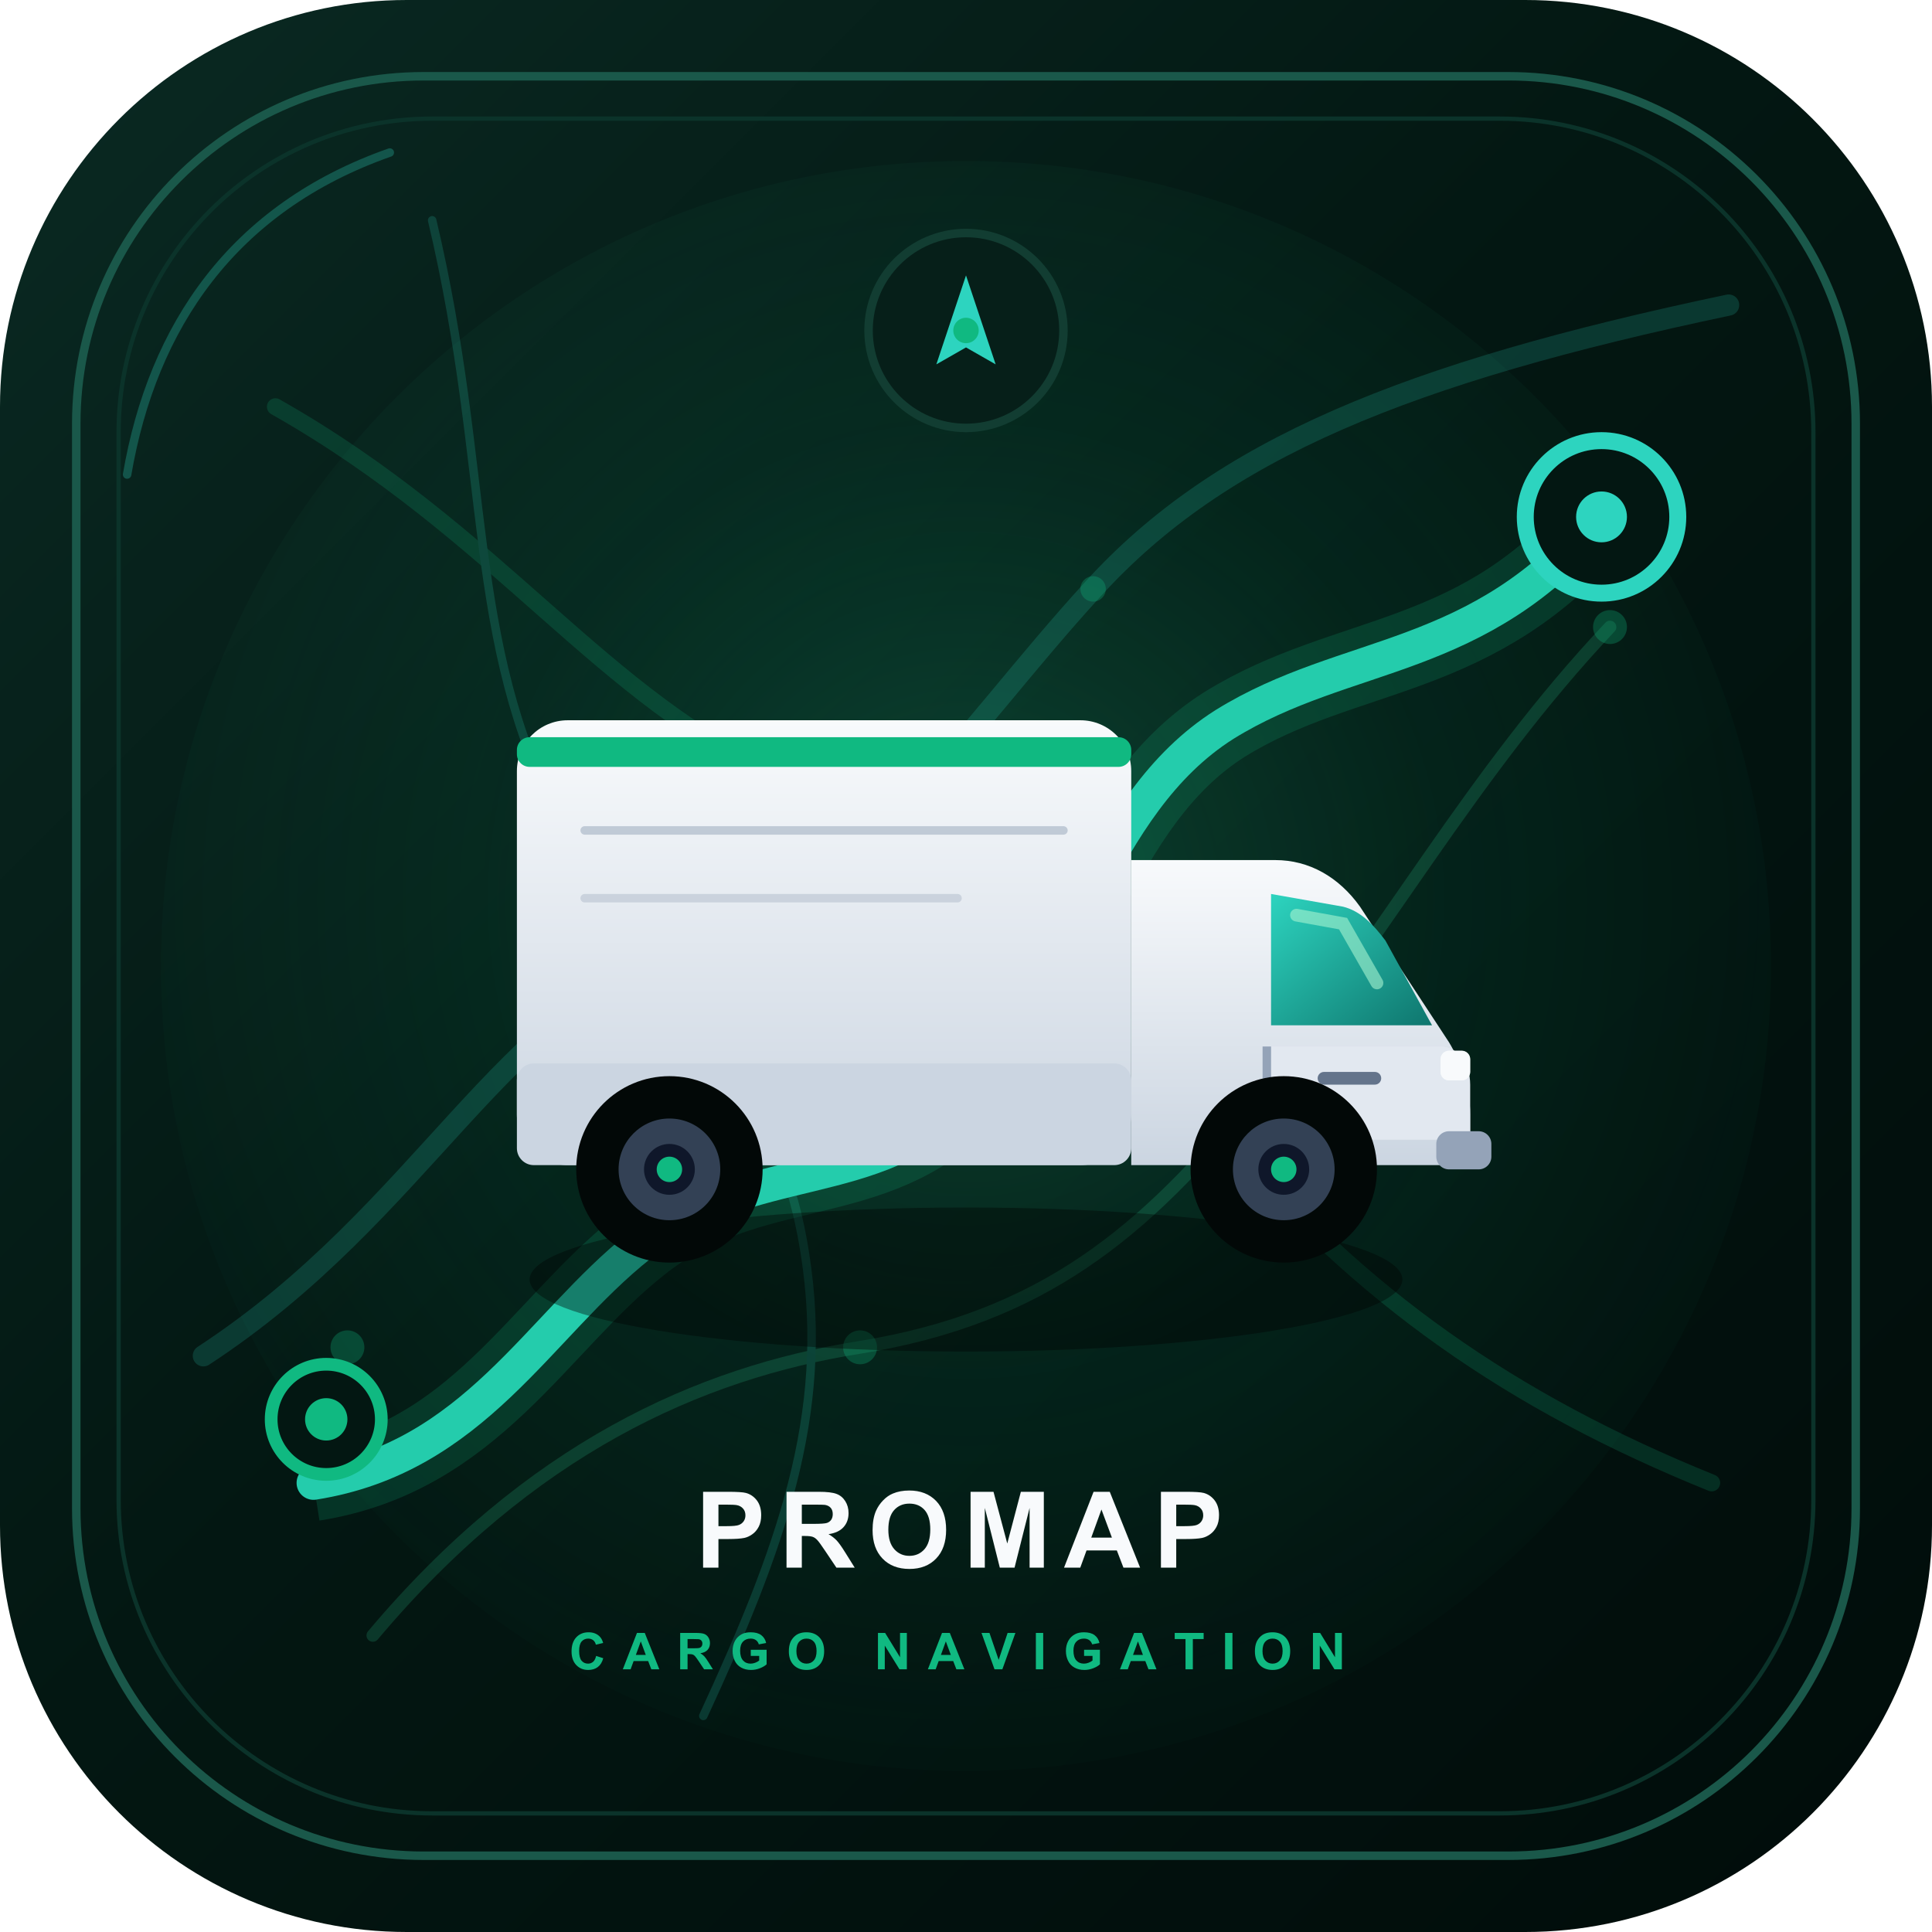
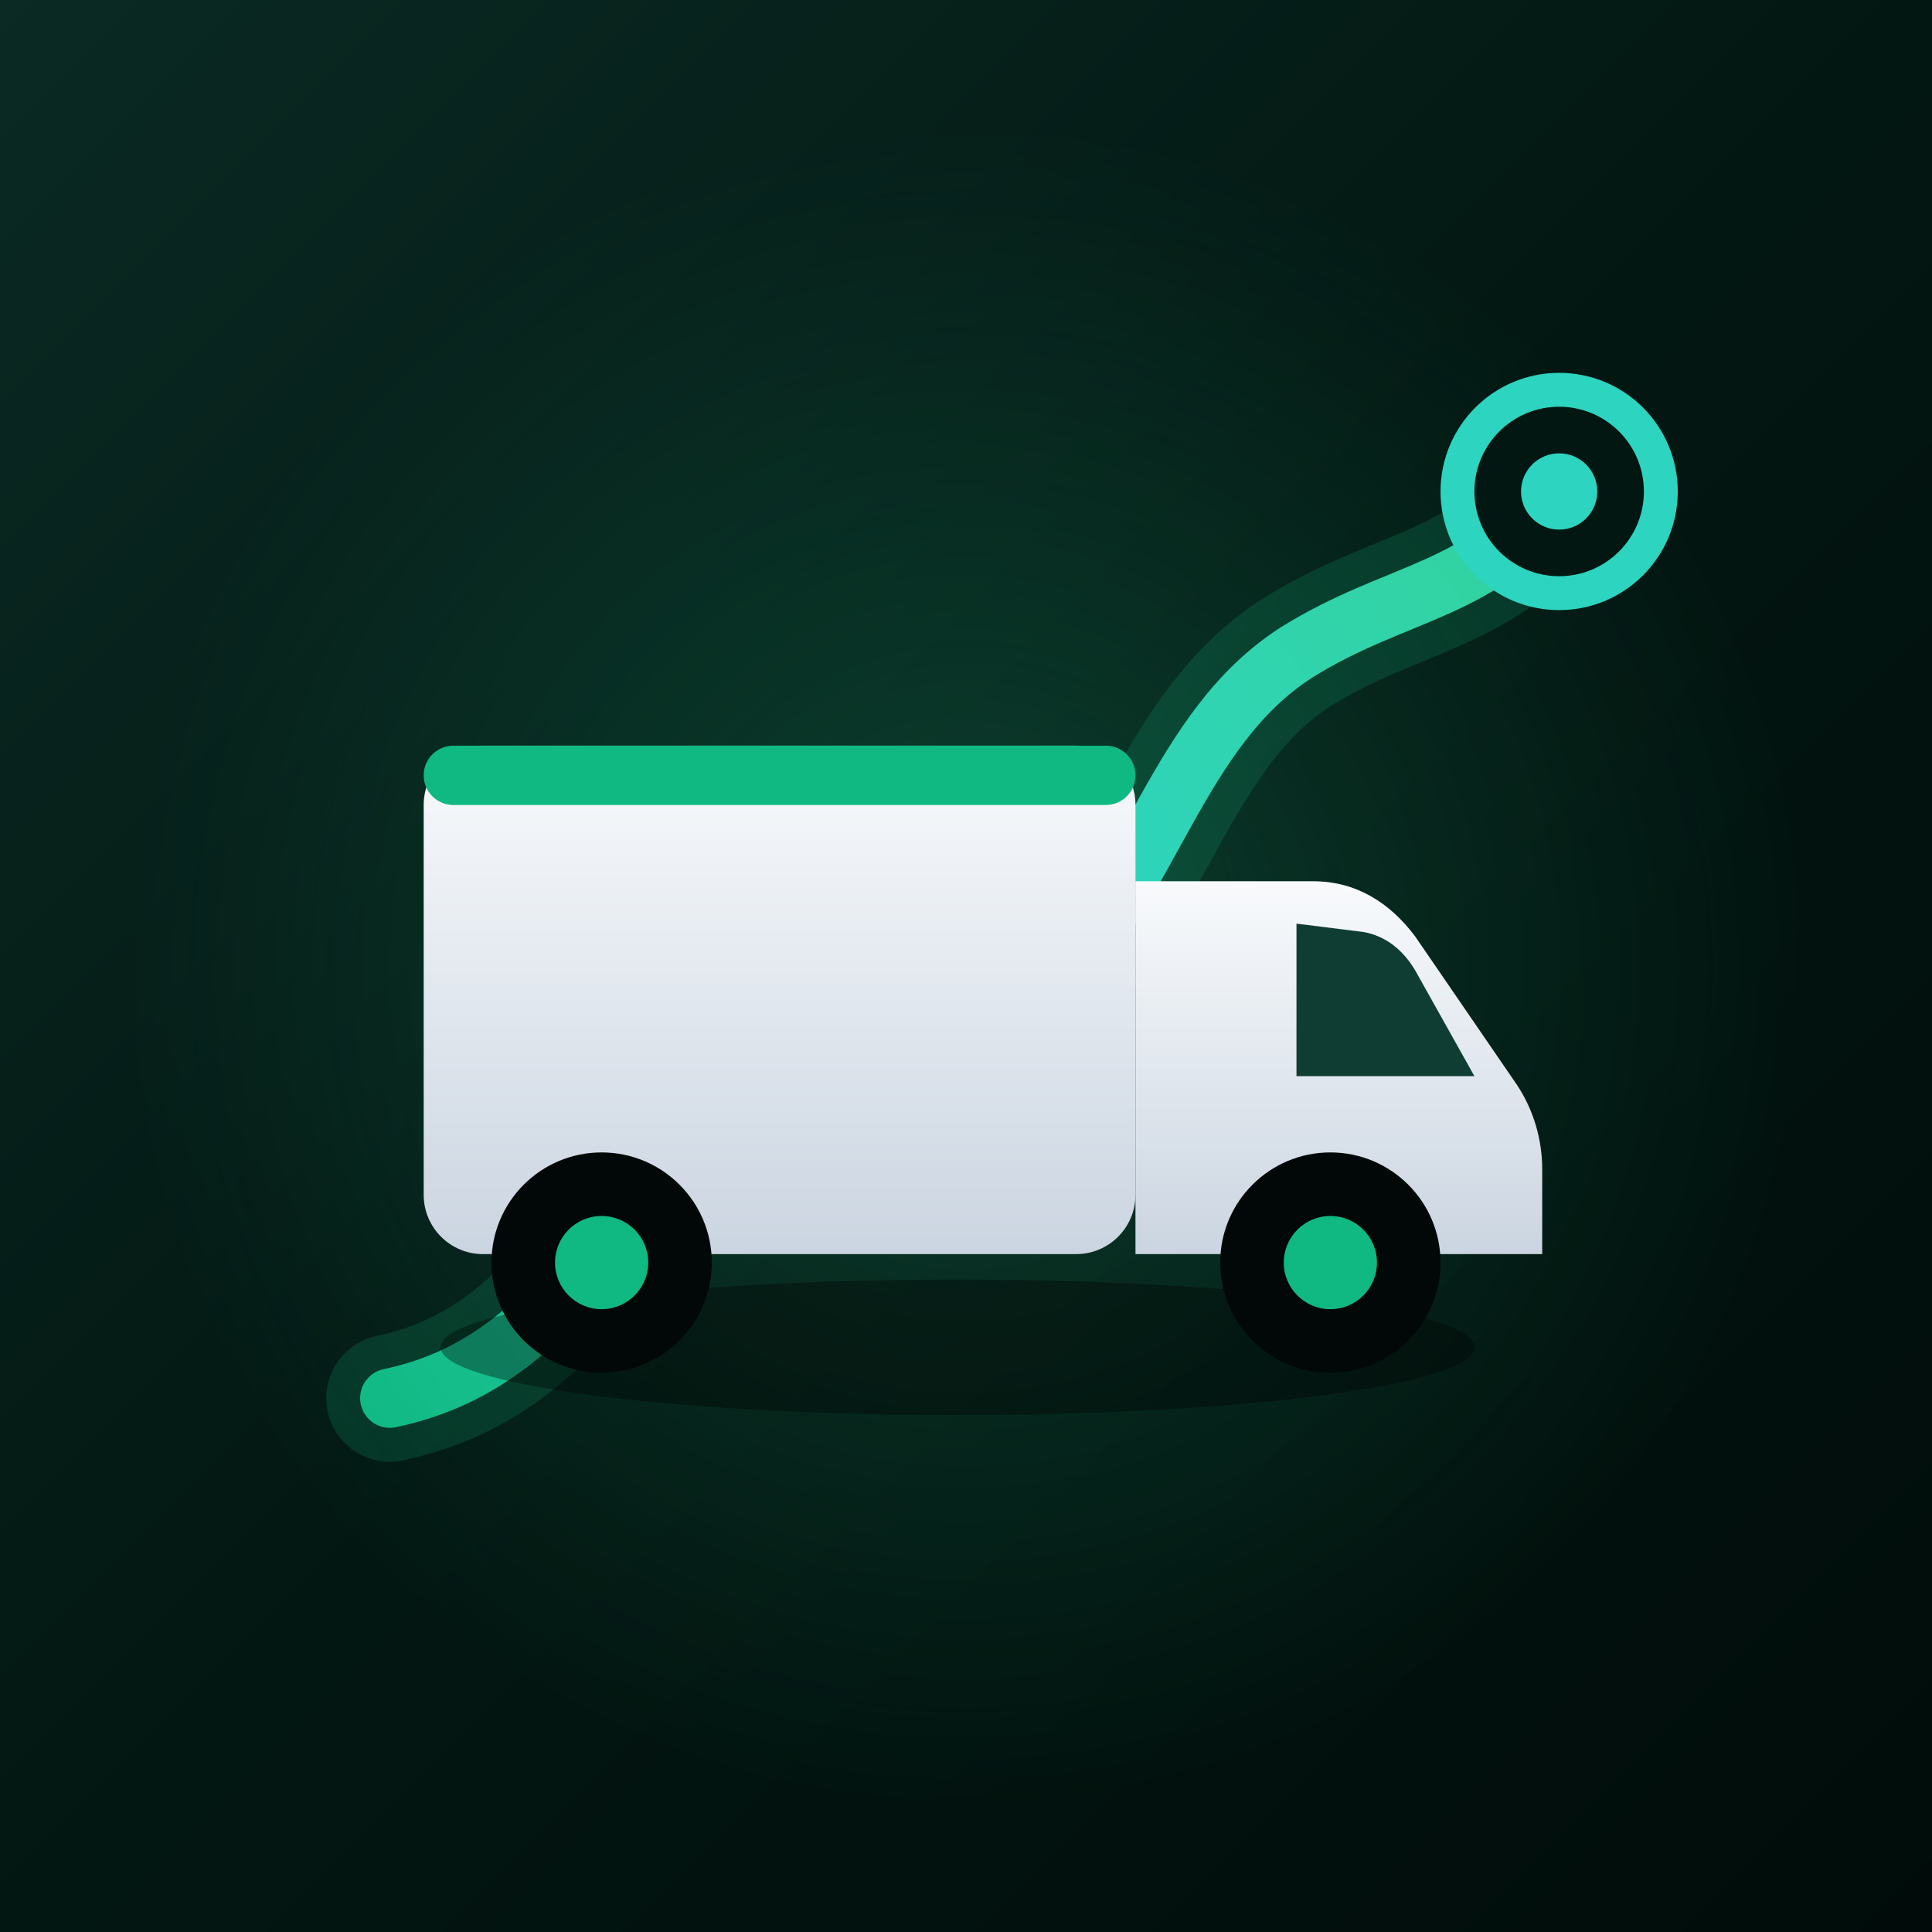
<svg xmlns="http://www.w3.org/2000/svg" width="456" height="456" viewBox="0 0 456 456">
  <defs>
    <linearGradient id="bg" x1="0" y1="0" x2="1" y2="1">
      <stop offset="0%" stop-color="#0A2A23" />
-       <stop offset="46%" stop-color="#031712" />
+       <stop offset="50%" stop-color="#031712" />
      <stop offset="100%" stop-color="#010C0A" />
    </linearGradient>
-     <radialGradient id="mapGlow" cx="50%" cy="46%" r="58%">
-       <stop offset="0%" stop-color="#34D399" stop-opacity="0.24" />
-       <stop offset="50%" stop-color="#10B981" stop-opacity="0.09" />
+     <radialGradient id="glow" cx="50%" cy="50%" r="50%">
+       <stop offset="0%" stop-color="#34D399" stop-opacity="0.22" />
      <stop offset="100%" stop-color="#10B981" stop-opacity="0" />
    </radialGradient>
-     <linearGradient id="route" x1="70" y1="350" x2="390" y2="115">
+     <linearGradient id="route" x1="80" y1="340" x2="380" y2="110" gradientUnits="userSpaceOnUse">
      <stop offset="0%" stop-color="#10B981" />
      <stop offset="55%" stop-color="#2DD4BF" />
      <stop offset="100%" stop-color="#34D399" />
    </linearGradient>
    <linearGradient id="truckBody" x1="0" y1="0" x2="0" y2="1">
      <stop offset="0%" stop-color="#F8FAFC" />
      <stop offset="100%" stop-color="#CBD5E1" />
    </linearGradient>
-     <linearGradient id="glass" x1="0" y1="0" x2="1" y2="1">
-       <stop offset="0%" stop-color="#2DD4BF" />
-       <stop offset="100%" stop-color="#0F766E" />
-     </linearGradient>
-     <filter id="softGlow" x="-50%" y="-50%" width="200%" height="200%">
-       <feGaussianBlur stdDeviation="8" />
-     </filter>
-     <filter id="routeGlow" x="-50%" y="-50%" width="200%" height="200%">
-       <feGaussianBlur stdDeviation="4" />
-     </filter>
  </defs>
-   <rect x="0" y="0" width="456" height="456" rx="96" fill="url(#bg)" />
-   <rect x="18" y="18" width="420" height="420" rx="82" fill="none" stroke="#1A584A" stroke-width="2" />
-   <rect x="28" y="28" width="400" height="400" rx="74" fill="none" stroke="#0B332A" stroke-width="1" />
-   <circle cx="228" cy="228" r="190" fill="url(#mapGlow)" />
-   <g fill="none" stroke-linecap="round" opacity="0.18">
-     <path d="M48 320                C100 286 118 238 164 222                C208 207 226 174 258 139                C288 106 332 88 408 72" stroke="#2DD4BF" stroke-width="5" />
-     <path d="M65 96                C118 126 142 165 185 184                C226 202 258 231 289 268                C321 306 357 331 404 350" stroke="#10B981" stroke-width="4" />
-     <path d="M88 386                C125 342 165 324 203 318                C246 311 270 291 296 259                C327 221 347 183 380 148" stroke="#34D399" stroke-width="3" />
-     <path d="M102 52                C116 111 110 152 132 193                C153 233 183 250 190 296                C196 334 184 366 166 405" stroke="#2DD4BF" stroke-width="2" />
-   </g>
-   <g fill="#10B981" opacity="0.28">
-     <circle cx="82" cy="318" r="4" />
-     <circle cx="132" cy="193" r="3" />
-     <circle cx="203" cy="318" r="4" />
-     <circle cx="289" cy="268" r="3" />
-     <circle cx="380" cy="148" r="4" />
-     <circle cx="258" cy="139" r="3" />
-   </g>
-   <path d="M74 350            C112 344 127 313 151 294            C177 273 207 282 228 259            C253 231 259 190 289 171            C318 153 349 157 378 122" fill="none" stroke="#10B981" stroke-width="18" opacity="0.18" />
-   <path d="M74 350            C112 344 127 313 151 294            C177 273 207 282 228 259            C253 231 259 190 289 171            C318 153 349 157 378 122" fill="none" stroke="url(#route)" stroke-width="8" stroke-linecap="round" />
-   <circle cx="378" cy="122" r="18" fill="#031712" stroke="#2DD4BF" stroke-width="4" />
-   <circle cx="378" cy="122" r="6" fill="#2DD4BF" />
-   <ellipse cx="228" cy="302" rx="103" ry="17" fill="#000000" opacity="0.38" />
-   <rect x="122" y="170" width="145" height="105" rx="12" fill="url(#truckBody)" />
-   <rect x="122" y="251" width="145" height="24" rx="4" fill="#CBD5E1" />
-   <rect x="122" y="174" width="145" height="7" rx="3" fill="#10B981" />
-   <rect x="137" y="195" width="115" height="2" rx="1" fill="#94A3B8" opacity="0.5" />
-   <rect x="137" y="211" width="90" height="2" rx="1" fill="#94A3B8" opacity="0.35" />
-   <path d="M267 203            L301 203            C309 203 316 207 321 214            L342 246            C345 251 347 257 347 263            L347 275            L267 275            Z" fill="url(#truckBody)" />
-   <path d="M300 211            L317 214            C321 215 324 218 327 222            L338 242            L300 242            Z" fill="url(#glass)" />
-   <path d="M306 216 L317 218 L325 232" fill="none" stroke="#A7F3D0" stroke-width="3" stroke-linecap="round" opacity="0.6" />
-   <path d="M300 247            L340 247            C344 247 347 251 347 256            L347 269            L300 269            Z" fill="#E2E8F0" />
-   <path d="M299 247 L299 274" stroke="#94A3B8" stroke-width="2" />
-   <rect x="311" y="253" width="15" height="3" rx="1.5" fill="#64748B" />
-   <rect x="339" y="267" width="13" height="9" rx="3" fill="#94A3B8" />
-   <rect x="340" y="248" width="7" height="7" rx="2" fill="#F8FAFC" />
-   <rect x="340" y="248" width="7" height="7" rx="2" fill="#F8FAFC" opacity="0.65" />
-   <g>
-     <circle cx="158" cy="276" r="22" fill="#020807" />
-     <circle cx="158" cy="276" r="12" fill="#334155" />
-     <circle cx="158" cy="276" r="6" fill="#0F172A" />
-     <circle cx="158" cy="276" r="3" fill="#10B981" />
-     <circle cx="303" cy="276" r="22" fill="#020807" />
-     <circle cx="303" cy="276" r="12" fill="#334155" />
-     <circle cx="303" cy="276" r="6" fill="#0F172A" />
-     <circle cx="303" cy="276" r="3" fill="#10B981" />
-   </g>
-   <g transform="translate(77 335)">
-     <circle cx="0" cy="0" r="13" fill="#031712" stroke="#10B981" stroke-width="3" />
-     <circle cx="0" cy="0" r="5" fill="#10B981" />
-   </g>
-   <g transform="translate(228 78)">
-     <circle cx="0" cy="0" r="23" fill="#061F19" stroke="#123D32" stroke-width="2" />
-     <path d="M0 -13                L7 8                L0 4                L-7 8                Z" fill="#2DD4BF" />
-     <circle cx="0" cy="0" r="3" fill="#10B981" />
-   </g>
-   <g fill="#F8FAFC">
-     <path d="M165.95 370V352.1H171.75Q175.05 352.1 176.05 352.37Q177.59 352.78 178.63 354.12Q179.66 355.47 179.66 357.61Q179.66 359.26 179.06 360.38Q178.47 361.5 177.54 362.14Q176.62 362.79 175.67 362.99Q174.38 363.25 171.92 363.25H169.57V370ZM169.57 355.13V360.21H171.55Q173.68 360.21 174.4 359.93Q175.12 359.65 175.53 359.05Q175.94 358.45 175.94 357.66Q175.94 356.68 175.37 356.05Q174.79 355.41 173.91 355.25Q173.27 355.13 171.31 355.13ZM185.64 370V352.1H193.25Q196.11 352.1 197.42 352.59Q198.72 353.07 199.5 354.3Q200.28 355.53 200.28 357.12Q200.28 359.14 199.09 360.45Q197.91 361.76 195.55 362.1Q196.73 362.79 197.49 363.6Q198.25 364.42 199.55 366.51L201.73 370H197.41L194.8 366.11Q193.41 364.02 192.89 363.48Q192.38 362.93 191.81 362.73Q191.23 362.53 189.99 362.53H189.25V370ZM189.25 359.67H191.93Q194.53 359.67 195.18 359.45Q195.82 359.23 196.19 358.7Q196.55 358.16 196.55 357.35Q196.55 356.45 196.07 355.89Q195.59 355.34 194.71 355.19Q194.27 355.13 192.07 355.13H189.25ZM205.95 361.16Q205.95 358.43 206.77 356.57Q207.38 355.21 208.44 354.12Q209.49 353.03 210.75 352.51Q212.42 351.8 214.61 351.8Q218.56 351.8 220.94 354.25Q223.31 356.71 223.31 361.08Q223.31 365.41 220.95 367.86Q218.6 370.31 214.65 370.31Q210.66 370.31 208.31 367.87Q205.95 365.43 205.95 361.16ZM209.67 361.04Q209.67 364.08 211.08 365.65Q212.48 367.22 214.64 367.22Q216.8 367.22 218.19 365.66Q219.57 364.1 219.57 360.99Q219.57 357.92 218.23 356.4Q216.88 354.89 214.64 354.89Q212.41 354.89 211.04 356.42Q209.67 357.95 209.67 361.04ZM229.08 370V352.1H234.49L237.74 364.31L240.95 352.1H246.37V370H243.01V355.91L239.46 370H235.98L232.44 355.91V370ZM269.09 370H265.16L263.6 365.94H256.45L254.97 370H251.14L258.11 352.1H261.93ZM262.44 362.92 259.97 356.28 257.56 362.92ZM274.01 370V352.1H279.81Q283.1 352.1 284.1 352.37Q285.64 352.78 286.68 354.12Q287.72 355.47 287.72 357.61Q287.72 359.26 287.12 360.38Q286.52 361.5 285.6 362.14Q284.68 362.79 283.73 362.99Q282.43 363.25 279.98 363.25H277.62V370ZM277.62 355.13V360.21H279.6Q281.74 360.21 282.46 359.93Q283.18 359.65 283.58 359.05Q283.99 358.45 283.99 357.66Q283.99 356.68 283.42 356.05Q282.85 355.41 281.97 355.25Q281.32 355.13 279.37 355.13Z" fill="#F8FAFC" />
-     <path d="M140.7 390.84 142.38 391.38Q142 392.78 141.1 393.46Q140.2 394.15 138.82 394.15Q137.1 394.15 136 392.98Q134.9 391.81 134.9 389.78Q134.9 387.64 136.01 386.45Q137.12 385.26 138.92 385.26Q140.5 385.26 141.48 386.2Q142.07 386.75 142.36 387.78L140.64 388.19Q140.49 387.52 140.01 387.13Q139.52 386.75 138.83 386.75Q137.88 386.75 137.28 387.43Q136.69 388.12 136.69 389.65Q136.69 391.28 137.27 391.97Q137.86 392.66 138.8 392.66Q139.49 392.66 139.99 392.22Q140.49 391.79 140.7 390.84ZM155.62 394H153.73L152.98 392.05H149.55L148.84 394H147L150.34 385.41H152.18ZM152.42 390.6 151.24 387.41 150.08 390.6ZM160.54 394V385.41H164.19Q165.57 385.41 166.2 385.64Q166.82 385.87 167.19 386.46Q167.57 387.06 167.57 387.82Q167.57 388.79 167 389.42Q166.43 390.04 165.3 390.21Q165.86 390.54 166.23 390.93Q166.6 391.32 167.22 392.32L168.27 394H166.19L164.94 392.13Q164.27 391.13 164.02 390.87Q163.78 390.61 163.5 390.51Q163.23 390.41 162.63 390.41H162.28V394ZM162.28 389.04H163.56Q164.81 389.04 165.12 388.94Q165.43 388.83 165.61 388.57Q165.78 388.32 165.78 387.93Q165.78 387.5 165.55 387.23Q165.32 386.96 164.9 386.89Q164.69 386.86 163.63 386.86H162.28ZM177.2 390.84V389.39H180.94V392.82Q180.39 393.34 179.36 393.75Q178.33 394.15 177.26 394.15Q175.92 394.15 174.92 393.58Q173.91 393.02 173.41 391.96Q172.91 390.91 172.91 389.68Q172.91 388.33 173.47 387.29Q174.03 386.25 175.11 385.69Q175.94 385.26 177.17 385.26Q178.77 385.26 179.67 385.93Q180.57 386.61 180.83 387.79L179.1 388.11Q178.92 387.48 178.42 387.11Q177.92 386.75 177.17 386.75Q176.03 386.75 175.36 387.47Q174.69 388.19 174.69 389.61Q174.69 391.13 175.37 391.9Q176.05 392.66 177.15 392.66Q177.7 392.66 178.25 392.45Q178.79 392.24 179.19 391.93V390.84ZM186.19 389.76Q186.19 388.45 186.58 387.55Q186.87 386.9 187.38 386.38Q187.89 385.86 188.49 385.6Q189.29 385.26 190.34 385.26Q192.24 385.26 193.38 386.44Q194.52 387.62 194.52 389.72Q194.52 391.8 193.39 392.97Q192.26 394.15 190.36 394.15Q188.45 394.15 187.32 392.98Q186.19 391.81 186.19 389.76ZM187.97 389.7Q187.97 391.16 188.65 391.91Q189.32 392.66 190.36 392.66Q191.4 392.66 192.06 391.92Q192.73 391.17 192.73 389.68Q192.73 388.2 192.08 387.47Q191.43 386.75 190.36 386.75Q189.29 386.75 188.63 387.48Q187.97 388.22 187.97 389.7ZM207.22 394V385.41H208.91L212.43 391.15V385.41H214.04V394H212.3L208.83 388.4V394ZM227.62 394H225.73L224.98 392.05H221.55L220.84 394H219L222.34 385.41H224.18ZM224.42 390.6 223.24 387.41 222.08 390.6ZM234.73 394 231.66 385.41H233.54L235.71 391.77L237.82 385.41H239.66L236.58 394ZM244.49 394V385.41H246.22V394ZM255.87 390.84V389.39H259.61V392.82Q259.07 393.34 258.03 393.75Q257 394.15 255.94 394.15Q254.59 394.15 253.59 393.58Q252.58 393.02 252.08 391.96Q251.58 390.91 251.58 389.68Q251.58 388.33 252.14 387.29Q252.7 386.25 253.79 385.69Q254.61 385.26 255.84 385.26Q257.44 385.26 258.34 385.93Q259.24 386.61 259.5 387.79L257.78 388.11Q257.59 387.48 257.09 387.11Q256.59 386.75 255.84 386.75Q254.71 386.75 254.04 387.47Q253.36 388.19 253.36 389.61Q253.36 391.13 254.04 391.9Q254.72 392.66 255.83 392.66Q256.37 392.66 256.92 392.45Q257.47 392.24 257.86 391.93V390.84ZM272.96 394H271.07L270.32 392.05H266.89L266.18 394H264.34L267.68 385.41H269.52ZM269.76 390.6 268.58 387.41 267.42 390.6ZM279.81 394V386.86H277.26V385.41H284.09V386.86H281.54V394ZM289.15 394V385.41H290.89V394ZM296.19 389.76Q296.19 388.45 296.58 387.55Q296.87 386.9 297.38 386.38Q297.89 385.86 298.49 385.6Q299.29 385.26 300.34 385.26Q302.24 385.26 303.38 386.44Q304.52 387.62 304.52 389.72Q304.52 391.8 303.39 392.97Q302.26 394.15 300.37 394.15Q298.45 394.15 297.32 392.98Q296.19 391.81 296.19 389.76ZM297.98 389.7Q297.98 391.16 298.65 391.91Q299.32 392.66 300.36 392.66Q301.4 392.66 302.06 391.92Q302.73 391.17 302.73 389.68Q302.73 388.2 302.08 387.47Q301.43 386.75 300.36 386.75Q299.29 386.75 298.63 387.48Q297.98 388.22 297.98 389.7ZM309.89 394V385.41H311.58L315.09 391.15V385.41H316.71V394H314.97L311.5 388.4V394Z" fill="#10B981" />
-   </g>
-   <path d="M92 36            C55 49 36 77 30 112" fill="none" stroke="#2DD4BF" stroke-width="2" stroke-linecap="round" opacity="0.28" />
+   <rect width="456" height="456" fill="url(#bg)" />
+   <circle cx="228" cy="228" r="200" fill="url(#glow)" />
+   <path d="M92 330 C130 322 140 290 166 272 C196 252 222 262 246 236 C272 208 278 172 306 154 C330 139 350 140 368 116" fill="none" stroke="#10B981" stroke-width="30" stroke-linecap="round" opacity="0.18" />
+   <path d="M92 330 C130 322 140 290 166 272 C196 252 222 262 246 236 C272 208 278 172 306 154 C330 139 350 140 368 116" fill="none" stroke="url(#route)" stroke-width="14" stroke-linecap="round" />
+   <circle cx="368" cy="116" r="24" fill="#031712" stroke="#2DD4BF" stroke-width="8" />
+   <circle cx="368" cy="116" r="9" fill="#2DD4BF" />
+   <ellipse cx="226" cy="318" rx="122" ry="16" fill="#000000" opacity="0.35" />
+   <rect x="100" y="176" width="168" height="120" rx="14" fill="url(#truckBody)" />
+   <rect x="100" y="176" width="168" height="14" rx="7" fill="#10B981" />
+   <path d="M268 208 L310 208 C320 208 328 213 334 221 L358 256 C362 262 364 269 364 276 L364 296 L268 296 Z" fill="url(#truckBody)" />
+   <path d="M306 218 L322 220 C327 221 331 224 334 229 L348 254 L306 254 Z" fill="#0F3D33" />
+   <circle cx="142" cy="298" r="26" fill="#020807" />
+   <circle cx="142" cy="298" r="11" fill="#10B981" />
+   <circle cx="314" cy="298" r="26" fill="#020807" />
+   <circle cx="314" cy="298" r="11" fill="#10B981" />
</svg>
